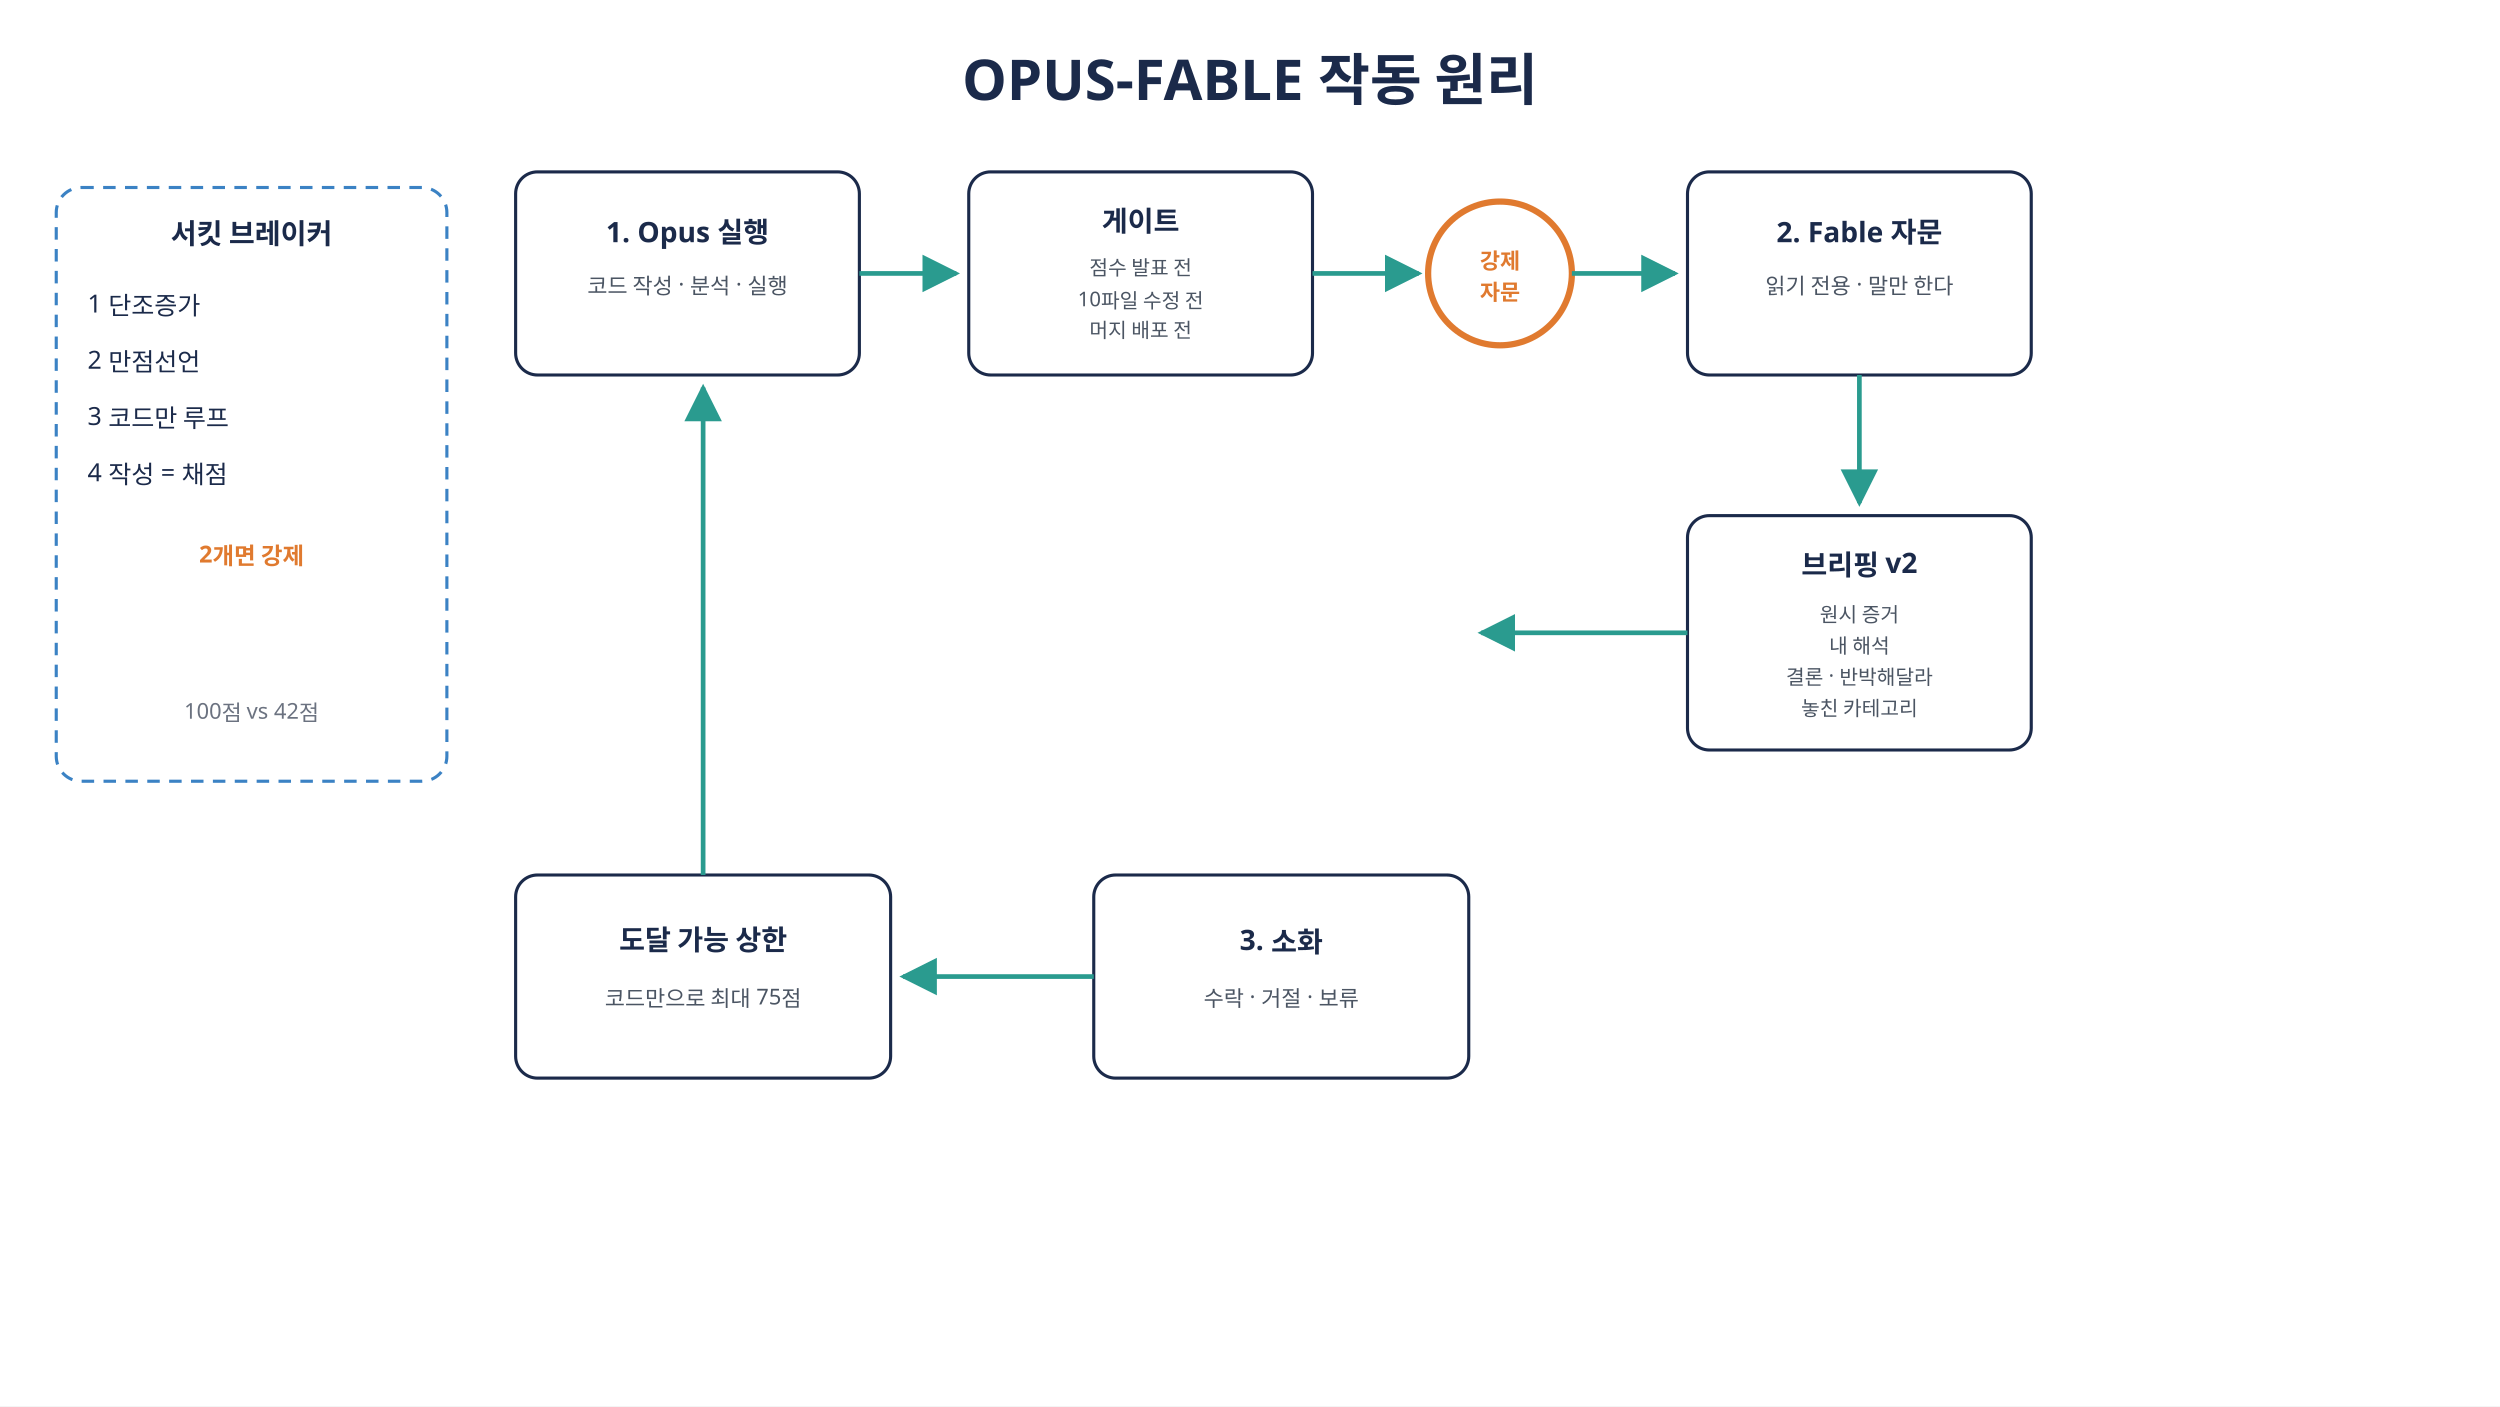
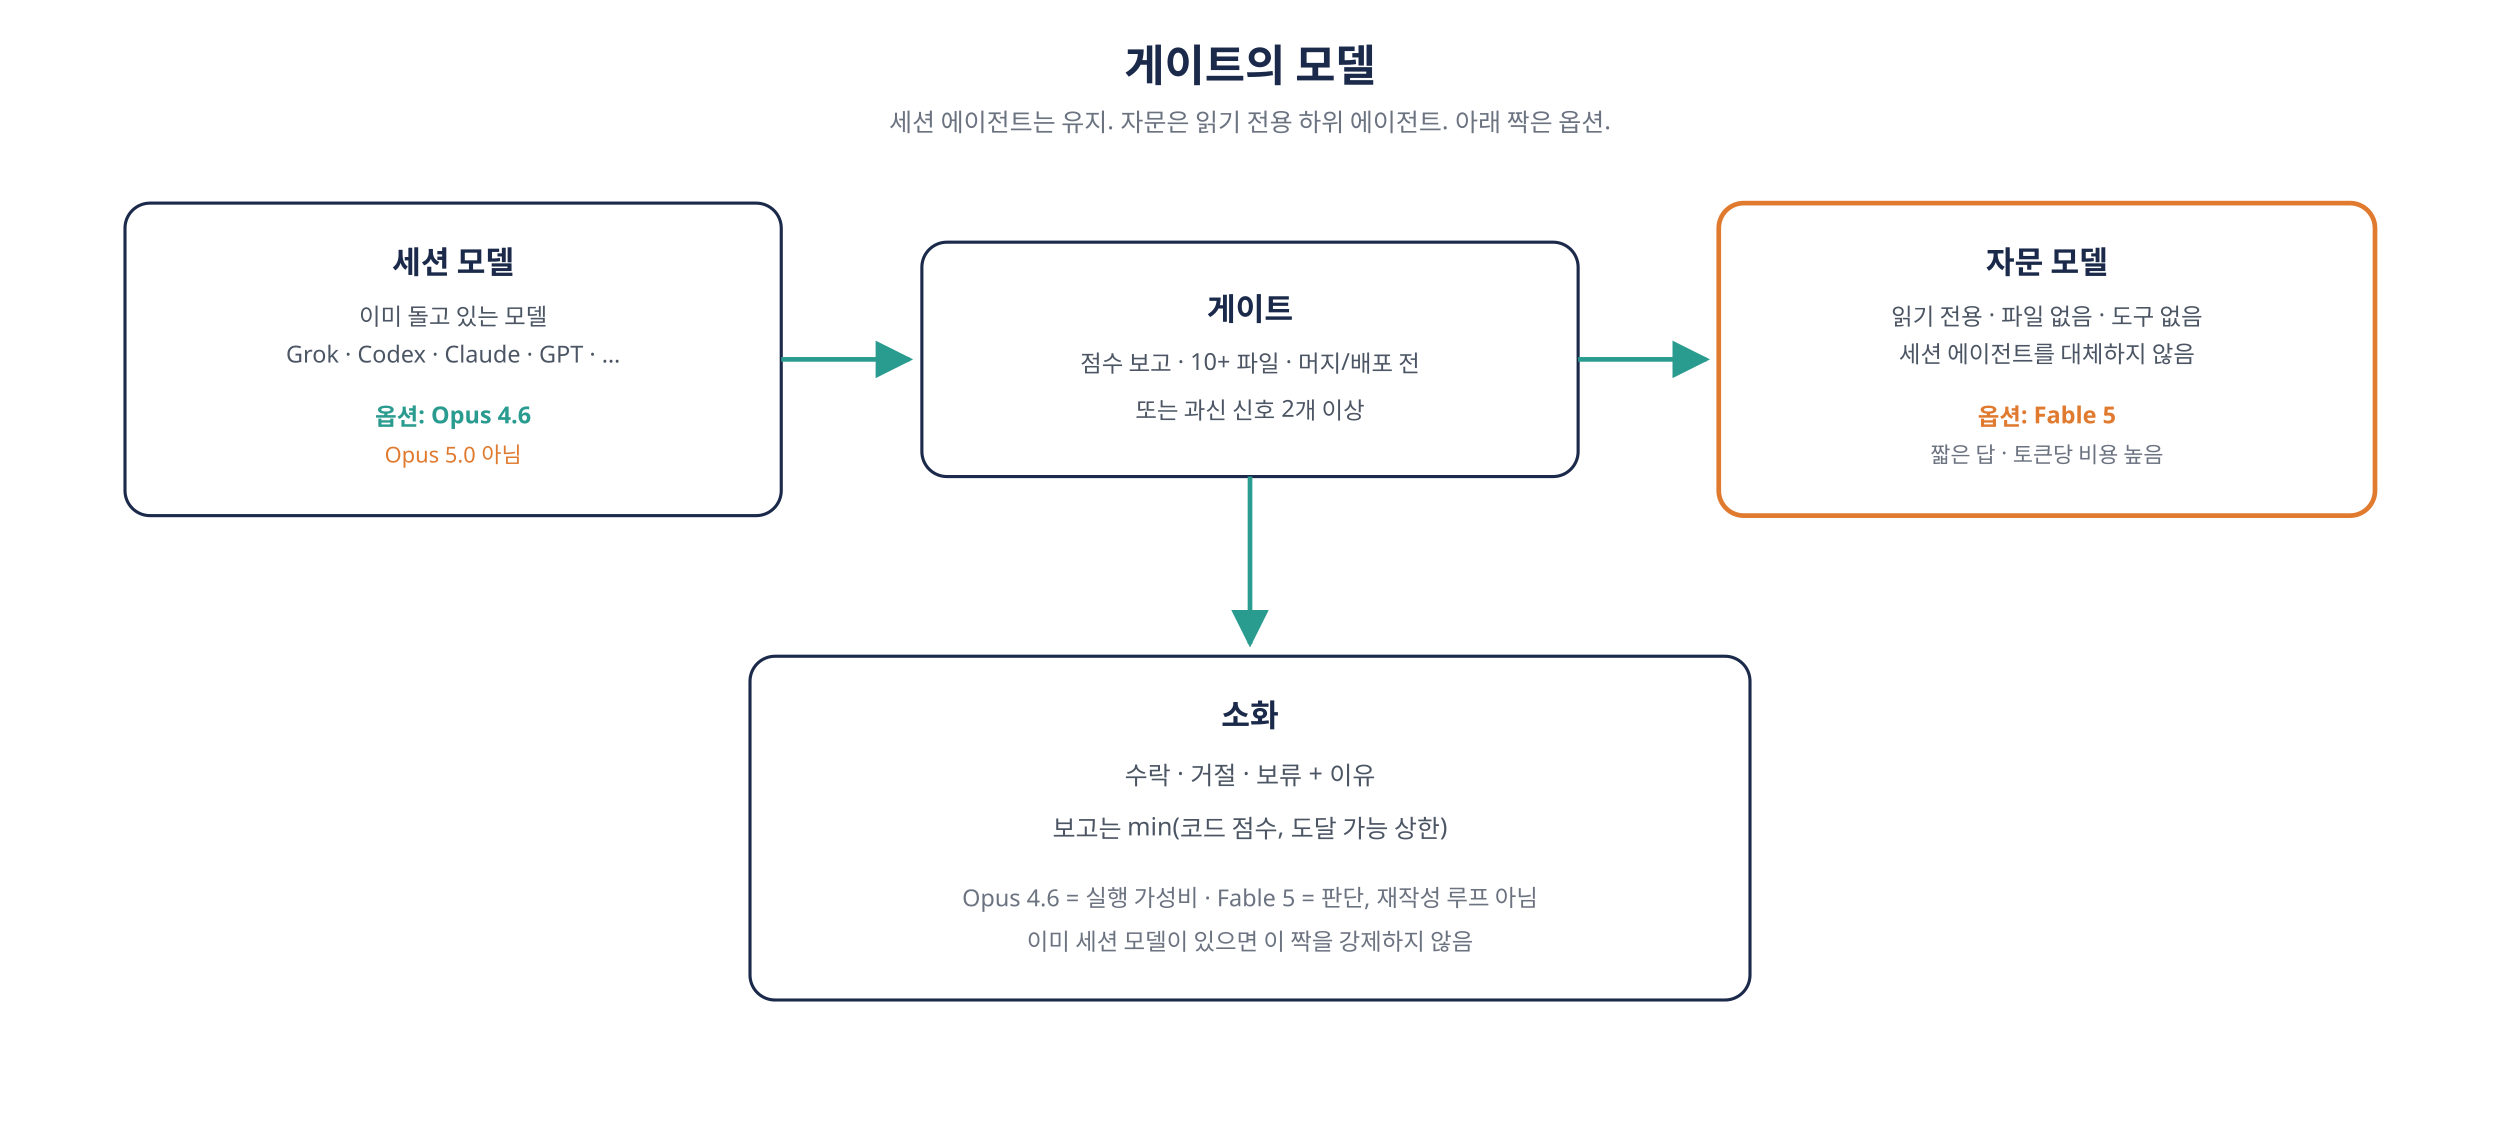
- <svg xmlns="http://www.w3.org/2000/svg" width="1600" height="900" viewBox="0 0 1600 900">
-   <rect width="1600" height="900" fill="#FFFFFF" />
-   <text x="800" y="64" text-anchor="middle" font-family="Apple SD Gothic Neo, Noto Sans KR, sans-serif" font-size="36" font-weight="700" fill="#1B2A4A">OPUS-FABLE 작동 원리</text>
-   <rect x="36" y="120" width="250" height="380" rx="16" fill="#FFFFFF" stroke="#3B82C4" stroke-width="2" stroke-dasharray="8 6" />
-   <text x="161" y="156" text-anchor="middle" font-family="Apple SD Gothic Neo, Noto Sans KR, sans-serif" font-size="18" font-weight="700" fill="#1B2A4A">서킷 브레이커</text>
-   <text x="56" y="200" font-family="Apple SD Gothic Neo, Noto Sans KR, sans-serif" font-size="16" fill="#1B2A4A">1  단조증가</text>
-   <text x="56" y="236" font-family="Apple SD Gothic Neo, Noto Sans KR, sans-serif" font-size="16" fill="#1B2A4A">2  만점선언</text>
-   <text x="56" y="272" font-family="Apple SD Gothic Neo, Noto Sans KR, sans-serif" font-size="16" fill="#1B2A4A">3  코드만 루프</text>
-   <text x="56" y="308" font-family="Apple SD Gothic Neo, Noto Sans KR, sans-serif" font-size="16" fill="#1B2A4A">4  작성 = 채점</text>
-   <text x="161" y="360" text-anchor="middle" font-family="Apple SD Gothic Neo, Noto Sans KR, sans-serif" font-size="15" font-weight="700" fill="#E07A2F">2개면 강제</text>
-   <text x="161" y="460" text-anchor="middle" font-family="Apple SD Gothic Neo, Noto Sans KR, sans-serif" font-size="14" fill="#6B7280">100점 vs 42점</text>
-   <g font-family="Apple SD Gothic Neo, Noto Sans KR, sans-serif" fill="#1B2A4A">
-     <rect x="330" y="110" width="220" height="130" rx="14" fill="#fff" stroke="#1B2A4A" stroke-width="2" />
-     <text x="440" y="155" text-anchor="middle" font-size="18" font-weight="700">1. Opus 실행</text>
-     <text x="440" y="188" text-anchor="middle" font-size="14" fill="#4B5563">코드 작성 · 분석 · 실행</text>
-     <rect x="620" y="110" width="220" height="130" rx="14" fill="#fff" stroke="#1B2A4A" stroke-width="2" />
-     <text x="730" y="148" text-anchor="middle" font-size="18" font-weight="700">게이트</text>
-     <text x="730" y="176" text-anchor="middle" font-size="13" fill="#4B5563">점수 발표 전</text>
-     <text x="730" y="196" text-anchor="middle" font-size="13" fill="#4B5563">10파일 수정 전</text>
-     <text x="730" y="216" text-anchor="middle" font-size="13" fill="#4B5563">머지 배포 전</text>
-     <circle cx="960" cy="175" r="46" fill="#fff" stroke="#E07A2F" stroke-width="4" />
-     <text x="960" y="172" text-anchor="middle" font-size="14" font-weight="700" fill="#E07A2F">강제</text>
-     <text x="960" y="192" text-anchor="middle" font-size="14" font-weight="700" fill="#E07A2F">자문</text>
-     <rect x="1080" y="110" width="220" height="130" rx="14" fill="#fff" stroke="#1B2A4A" stroke-width="2" />
-     <text x="1190" y="155" text-anchor="middle" font-size="18" font-weight="700">2. Fable 자문</text>
-     <text x="1190" y="188" text-anchor="middle" font-size="14" fill="#4B5563">읽기 전용 · 말만 한다</text>
-     <rect x="1080" y="330" width="220" height="150" rx="14" fill="#fff" stroke="#1B2A4A" stroke-width="2" />
-     <text x="1190" y="368" text-anchor="middle" font-size="18" font-weight="700">브리핑 v2</text>
-     <text x="1190" y="398" text-anchor="middle" font-size="13" fill="#4B5563">원시 증거</text>
-     <text x="1190" y="418" text-anchor="middle" font-size="13" fill="#4B5563">내 해석</text>
-     <text x="1190" y="438" text-anchor="middle" font-size="13" fill="#4B5563">결론 · 반박해달라</text>
-     <text x="1190" y="458" text-anchor="middle" font-size="13" fill="#4B5563">놓친 카테고리</text>
-     <rect x="700" y="560" width="240" height="130" rx="14" fill="#fff" stroke="#1B2A4A" stroke-width="2" />
-     <text x="820" y="608" text-anchor="middle" font-size="18" font-weight="700">3. 소화</text>
-     <text x="820" y="644" text-anchor="middle" font-size="14" fill="#4B5563">수락 · 거절 · 보류</text>
-     <rect x="330" y="560" width="240" height="130" rx="14" fill="#fff" stroke="#1B2A4A" stroke-width="2" />
-     <text x="450" y="608" text-anchor="middle" font-size="18" font-weight="700">도달 가능 상한</text>
-     <text x="450" y="644" text-anchor="middle" font-size="14" fill="#4B5563">코드만으로 최대 75점</text>
-   </g>
+ <svg xmlns="http://www.w3.org/2000/svg" width="1600" height="720" viewBox="0 0 1600 720">
+   <rect width="1600" height="720" fill="#FFFFFF" />
+   <text x="800" y="52" text-anchor="middle" font-family="Apple SD Gothic Neo, Noto Sans KR, sans-serif" font-size="28" font-weight="700" fill="#1B2A4A">게이트의 모델</text>
+   <text x="800" y="84" text-anchor="middle" font-family="Apple SD Gothic Neo, Noto Sans KR, sans-serif" font-size="16" fill="#6B7280">세션 에이전트는 유지. 자문은 읽기 전용 하위 에이전트. 아래 짝은 옵션.</text>
+   <rect x="80" y="130" width="420" height="200" rx="16" fill="#fff" stroke="#1B2A4A" stroke-width="2" />
+   <text x="290" y="175" text-anchor="middle" font-family="Apple SD Gothic Neo, Noto Sans KR, sans-serif" font-size="20" font-weight="700" fill="#1B2A4A">세션 모델</text>
+   <text x="290" y="208" text-anchor="middle" font-family="Apple SD Gothic Neo, Noto Sans KR, sans-serif" font-size="15" fill="#4B5563">이미 돌고 있는 모델</text>
+   <text x="290" y="232" text-anchor="middle" font-family="Apple SD Gothic Neo, Noto Sans KR, sans-serif" font-size="15" fill="#4B5563">Grok · Codex · Claude · GPT · …</text>
+   <text x="290" y="272" text-anchor="middle" font-family="Apple SD Gothic Neo, Noto Sans KR, sans-serif" font-size="15" font-weight="700" fill="#2A9B8F">옵션: Opus 4.6</text>
+   <text x="290" y="296" text-anchor="middle" font-family="Apple SD Gothic Neo, Noto Sans KR, sans-serif" font-size="14" fill="#E07A2F">Opus 5.0 아님</text>
+   <rect x="590" y="155" width="420" height="150" rx="16" fill="#fff" stroke="#1B2A4A" stroke-width="2" />
+   <text x="800" y="205" text-anchor="middle" font-family="Apple SD Gothic Neo, Noto Sans KR, sans-serif" font-size="20" font-weight="700" fill="#1B2A4A">게이트</text>
+   <text x="800" y="238" text-anchor="middle" font-family="Apple SD Gothic Neo, Noto Sans KR, sans-serif" font-size="15" fill="#4B5563">점수 보고 · 10+ 파일 · 머지/배포 전</text>
+   <text x="800" y="268" text-anchor="middle" font-family="Apple SD Gothic Neo, Noto Sans KR, sans-serif" font-size="15" fill="#4B5563">또는 과신 신호 2개 이상</text>
+   <rect x="1100" y="130" width="420" height="200" rx="16" fill="#fff" stroke="#E07A2F" stroke-width="3" />
+   <text x="1310" y="175" text-anchor="middle" font-family="Apple SD Gothic Neo, Noto Sans KR, sans-serif" font-size="20" font-weight="700" fill="#1B2A4A">자문 모델</text>
+   <text x="1310" y="208" text-anchor="middle" font-family="Apple SD Gothic Neo, Noto Sans KR, sans-serif" font-size="15" fill="#4B5563">읽기 전용 · 파일 없음 · 도구 없음</text>
+   <text x="1310" y="232" text-anchor="middle" font-family="Apple SD Gothic Neo, Noto Sans KR, sans-serif" font-size="15" fill="#4B5563">세션 에이전트를 대체하지 않음</text>
+   <text x="1310" y="272" text-anchor="middle" font-family="Apple SD Gothic Neo, Noto Sans KR, sans-serif" font-size="15" font-weight="700" fill="#E07A2F">옵션: Fable 5</text>
+   <text x="1310" y="296" text-anchor="middle" font-family="Apple SD Gothic Neo, Noto Sans KR, sans-serif" font-size="14" fill="#6B7280">짧은 답 · 토큰당 비용 높음</text>
+   <rect x="480" y="420" width="640" height="220" rx="16" fill="#fff" stroke="#1B2A4A" stroke-width="2" />
+   <text x="800" y="465" text-anchor="middle" font-family="Apple SD Gothic Neo, Noto Sans KR, sans-serif" font-size="20" font-weight="700" fill="#1B2A4A">소화</text>
+   <text x="800" y="502" text-anchor="middle" font-family="Apple SD Gothic Neo, Noto Sans KR, sans-serif" font-size="16" fill="#4B5563">수락 · 거절 · 보류 + 이유</text>
+   <text x="800" y="536" text-anchor="middle" font-family="Apple SD Gothic Neo, Noto Sans KR, sans-serif" font-size="16" fill="#4B5563">보고는 min(코드 점수, 도달 가능 상한)</text>
+   <text x="800" y="580" text-anchor="middle" font-family="Apple SD Gothic Neo, Noto Sans KR, sans-serif" font-size="15" fill="#6B7280">Opus 4.6 = 실행 가성비  ·  Fable 5 = 판단, 재작성 루프 아님</text>
+   <text x="800" y="608" text-anchor="middle" font-family="Apple SD Gothic Neo, Noto Sans KR, sans-serif" font-size="15" fill="#6B7280">이미 세션 모델이 있으면 이 짝을 강제하지 않음</text>
  <defs>
-     <marker id="arrow" viewBox="0 0 10 10" refX="9" refY="5" markerWidth="8" markerHeight="8" orient="auto-start-reverse">
+     <marker id="arrow" viewBox="0 0 10 10" refX="9" refY="5" markerWidth="8" markerHeight="8" orient="auto">
      <path d="M 0 0 L 10 5 L 0 10 z" fill="#2A9B8F" />
    </marker>
  </defs>
  <g fill="none" stroke="#2A9B8F" stroke-width="3" marker-end="url(#arrow)">
-     <path d="M 550 175 H 612" />
-     <path d="M 840 175 H 908" />
-     <path d="M 1006 175 H 1072" />
-     <path d="M 1190 240 V 322" />
-     <path d="M 1080 405 H 948" />
-     <path d="M 700 625 H 578" />
-     <path d="M 450 560 V 248" />
+     <path d="M 500 230 H 582" />
+     <path d="M 1010 230 H 1092" />
+     <path d="M 800 305 V 412" />
  </g>
</svg>
